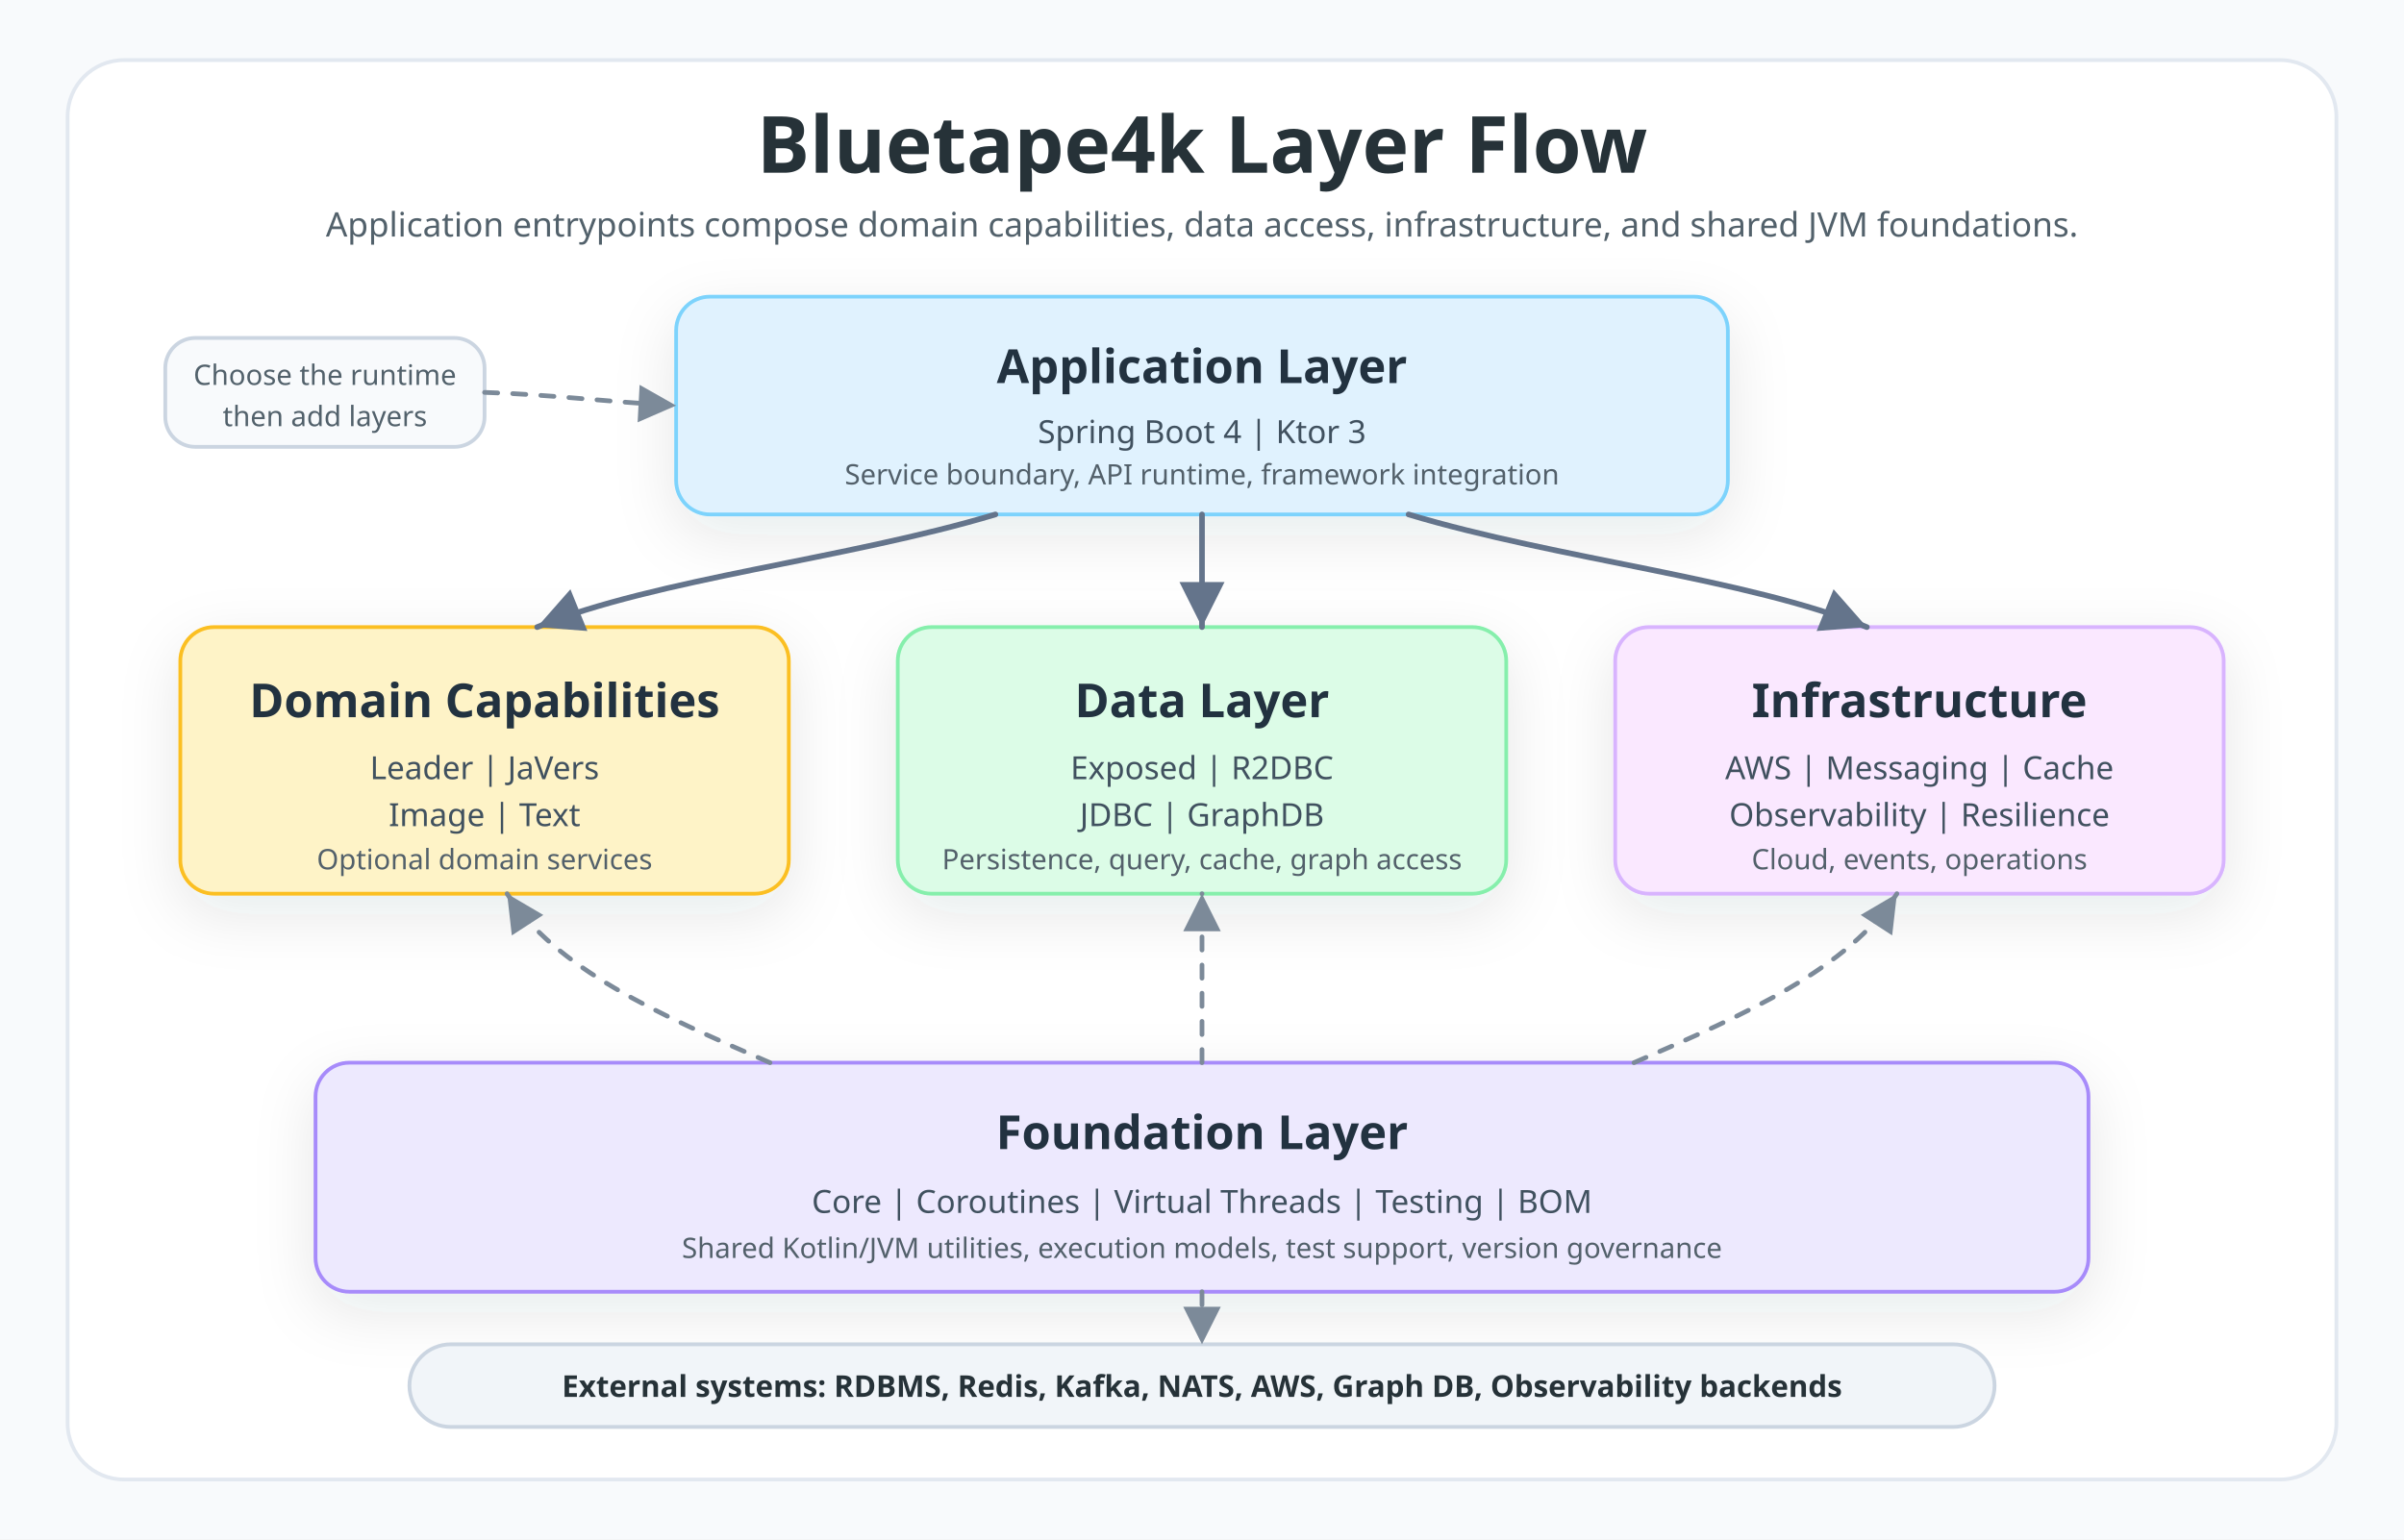
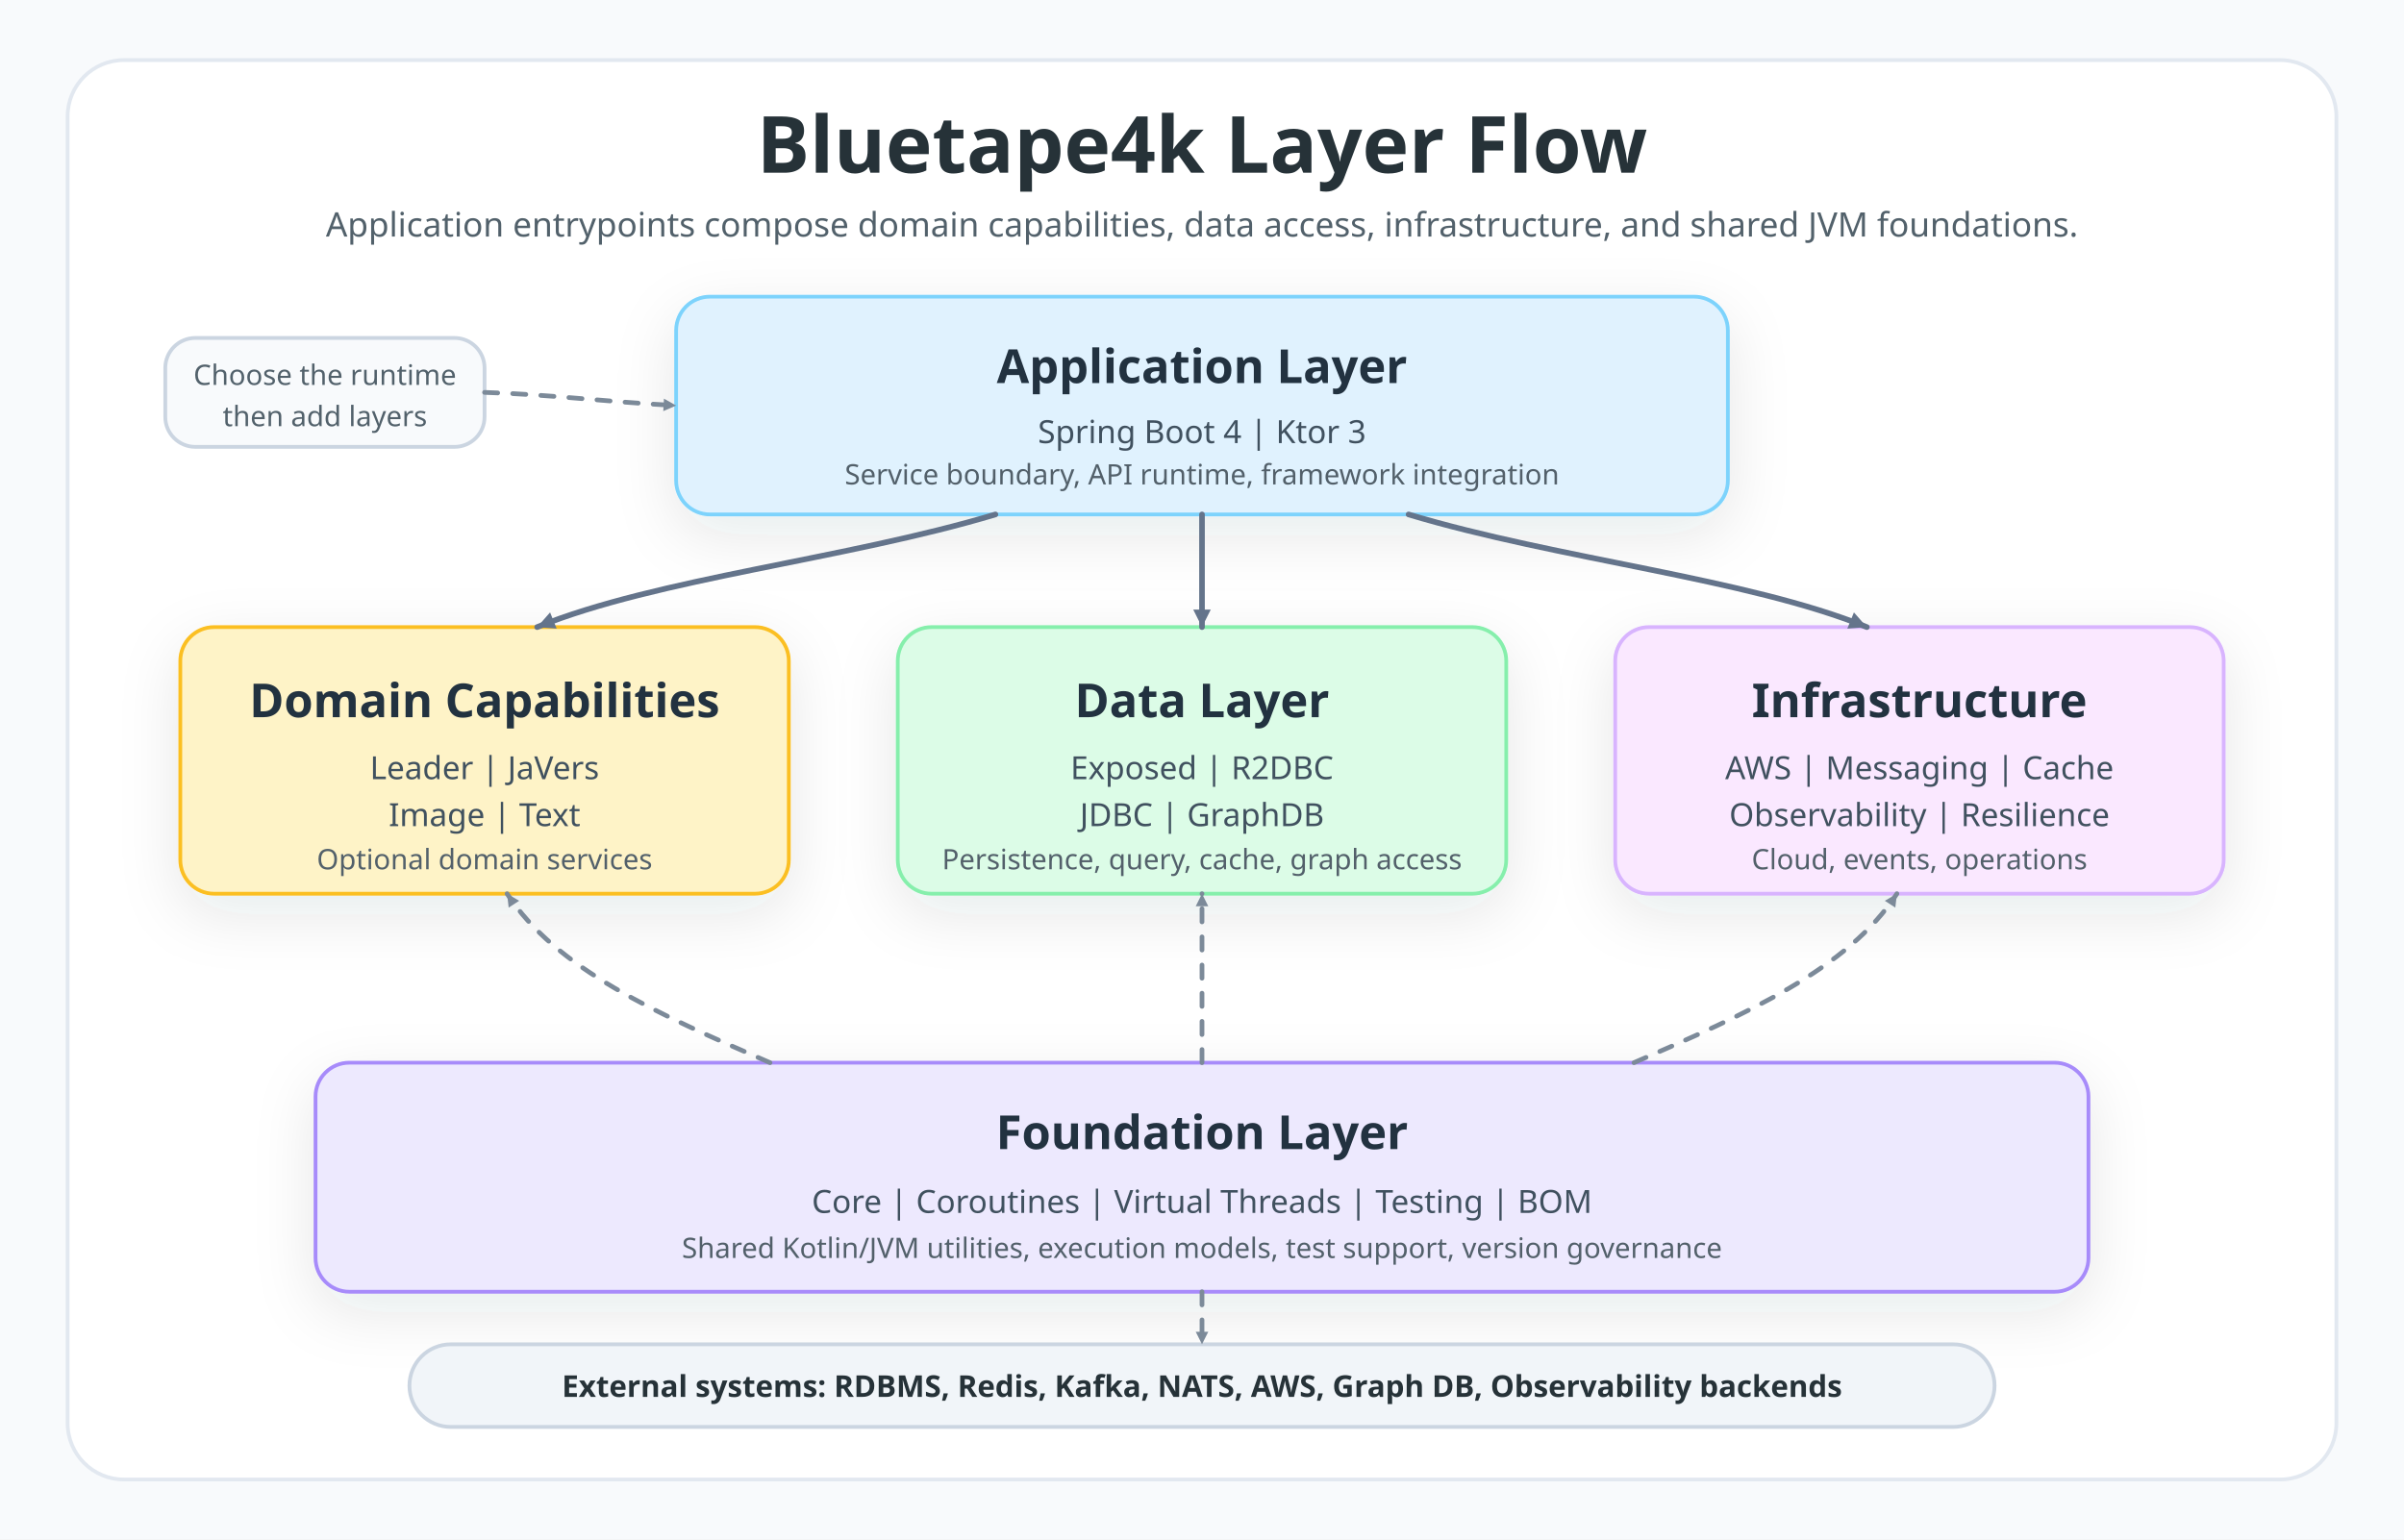
<svg xmlns="http://www.w3.org/2000/svg" width="1280" height="820" viewBox="0 0 1280 820" role="img" aria-labelledby="title desc">
  <defs>
    <style>
      .bg { fill: #f8fafc; }
      .title { font-family: "Architects Daughter", "Comic Sans MS", "Trebuchet MS", sans-serif; font-size: 42px; font-weight: 700; fill: #263238; }
      .subtitle { font-family: "Trebuchet MS", "Comic Sans MS", sans-serif; font-size: 18px; fill: #52616b; }
      .label { font-family: "Architects Daughter", "Comic Sans MS", "Trebuchet MS", sans-serif; font-size: 25px; font-weight: 700; fill: #22313f; }
      .detail { font-family: "Trebuchet MS", "Comic Sans MS", sans-serif; font-size: 17px; fill: #41515f; }
      .small { font-family: "Trebuchet MS", "Comic Sans MS", sans-serif; font-size: 15px; fill: #52616b; }
      .badge { font-family: "Trebuchet MS", "Comic Sans MS", sans-serif; font-size: 16px; font-weight: 700; fill: #263238; }
      .card { stroke-width: 2; rx: 18; ry: 18; }
      .soft-shadow { filter: drop-shadow(0 10px 16px rgba(30, 41, 59, 0.10)); }
      .arrow { fill: none; stroke: #64748b; stroke-width: 3; stroke-linecap: round; stroke-linejoin: round; marker-end: url(#arrowhead); }
      .support-arrow { fill: none; stroke: #7c8a99; stroke-width: 2.5; stroke-linecap: round; stroke-linejoin: round; stroke-dasharray: 7 8; marker-end: url(#arrowhead-soft); }
    </style>
-     <marker id="arrowhead" markerWidth="12" markerHeight="12" refX="10" refY="6" orient="auto">
-       <path d="M2,2 L10,6 L2,10 Z" fill="#64748b" />
+     <marker id="arrowhead" markerWidth="14" markerHeight="14" refX="10" refY="6" orient="auto" viewBox="0 0 12 12" markerUnits="userSpaceOnUse" data-role="primary" data-tip-direction="positive-x">
+       <path d="M2,2 L10,6 L2,10 Z" fill="#64748b" stroke-dasharray="none" />
    </marker>
-     <marker id="arrowhead-soft" markerWidth="12" markerHeight="12" refX="10" refY="6" orient="auto">
-       <path d="M2,2 L10,6 L2,10 Z" fill="#7c8a99" />
+     <marker id="arrowhead-soft" markerWidth="10" markerHeight="10" refX="10" refY="6" orient="auto" viewBox="0 0 12 12" markerUnits="userSpaceOnUse" data-role="secondary" data-tip-direction="positive-x">
+       <path d="M2,2 L10,6 L2,10 Z" fill="#7c8a99" stroke-dasharray="none" />
    </marker>
  </defs>
  <rect class="bg" width="1280" height="820" />
  <rect x="36" y="32" width="1208" height="756" rx="30" fill="#ffffff" stroke="#e2e8f0" stroke-width="2" />
  <text x="640" y="92" text-anchor="middle" class="title">Bluetape4k Layer Flow</text>
  <text x="640" y="126" text-anchor="middle" class="subtitle">Application entrypoints compose domain capabilities, data access, infrastructure, and shared JVM foundations.</text>
  <g class="soft-shadow">
    <rect class="card" x="360" y="158" width="560" height="116" fill="#e0f2fe" stroke="#7dd3fc" />
    <text x="640" y="204" text-anchor="middle" class="label">Application Layer</text>
    <text x="640" y="236" text-anchor="middle" class="detail">Spring Boot 4  |  Ktor 3</text>
    <text x="640" y="258" text-anchor="middle" class="small">Service boundary, API runtime, framework integration</text>
  </g>
  <g class="soft-shadow">
    <rect class="card" x="96" y="334" width="324" height="142" fill="#fef3c7" stroke="#fbbf24" />
    <text x="258" y="382" text-anchor="middle" class="label">Domain Capabilities</text>
    <text x="258" y="415" text-anchor="middle" class="detail">Leader  |  JaVers</text>
    <text x="258" y="440" text-anchor="middle" class="detail">Image  |  Text</text>
    <text x="258" y="463" text-anchor="middle" class="small">Optional domain services</text>
  </g>
  <g class="soft-shadow">
    <rect class="card" x="478" y="334" width="324" height="142" fill="#dcfce7" stroke="#86efac" />
    <text x="640" y="382" text-anchor="middle" class="label">Data Layer</text>
    <text x="640" y="415" text-anchor="middle" class="detail">Exposed  |  R2DBC</text>
    <text x="640" y="440" text-anchor="middle" class="detail">JDBC  |  GraphDB</text>
    <text x="640" y="463" text-anchor="middle" class="small">Persistence, query, cache, graph access</text>
  </g>
  <g class="soft-shadow">
    <rect class="card" x="860" y="334" width="324" height="142" fill="#fae8ff" stroke="#d8b4fe" />
    <text x="1022" y="382" text-anchor="middle" class="label">Infrastructure</text>
    <text x="1022" y="415" text-anchor="middle" class="detail">AWS  |  Messaging  |  Cache</text>
    <text x="1022" y="440" text-anchor="middle" class="detail">Observability  |  Resilience</text>
    <text x="1022" y="463" text-anchor="middle" class="small">Cloud, events, operations</text>
  </g>
  <g class="soft-shadow">
    <rect class="card" x="168" y="566" width="944" height="122" fill="#ede9fe" stroke="#a78bfa" />
    <text x="640" y="612" text-anchor="middle" class="label">Foundation Layer</text>
    <text x="640" y="646" text-anchor="middle" class="detail">Core  |  Coroutines  |  Virtual Threads  |  Testing  |  BOM</text>
    <text x="640" y="670" text-anchor="middle" class="small">Shared Kotlin/JVM utilities, execution models, test support, version governance</text>
  </g>
  <g>
    <rect x="218" y="716" width="844" height="44" rx="22" fill="#f1f5f9" stroke="#cbd5e1" stroke-width="2" />
    <text x="640" y="744" text-anchor="middle" class="badge">External systems: RDBMS, Redis, Kafka, NATS, AWS, Graph DB, Observability backends</text>
  </g>
  <path class="arrow" d="M530 274 C450 298, 350 308, 286 334" />
  <path class="arrow" d="M640 274 L640 334" />
  <path class="arrow" d="M750 274 C830 298, 930 308, 994 334" />
  <path class="support-arrow" d="M410 566 C350 540, 296 516, 270 476" />
  <path class="support-arrow" d="M640 566 L640 476" />
  <path class="support-arrow" d="M870 566 C930 540, 984 516, 1010 476" />
  <path class="support-arrow" d="M640 688 L640 716" />
  <g>
    <rect x="88" y="180" width="170" height="58" rx="16" fill="#f8fafc" stroke="#cbd5e1" stroke-width="2" />
    <text x="173" y="205" text-anchor="middle" class="small">Choose the runtime</text>
    <text x="173" y="227" text-anchor="middle" class="small">then add layers</text>
  </g>
  <path class="support-arrow" d="M258 209 C292 210, 322 214, 360 216" />
</svg>
